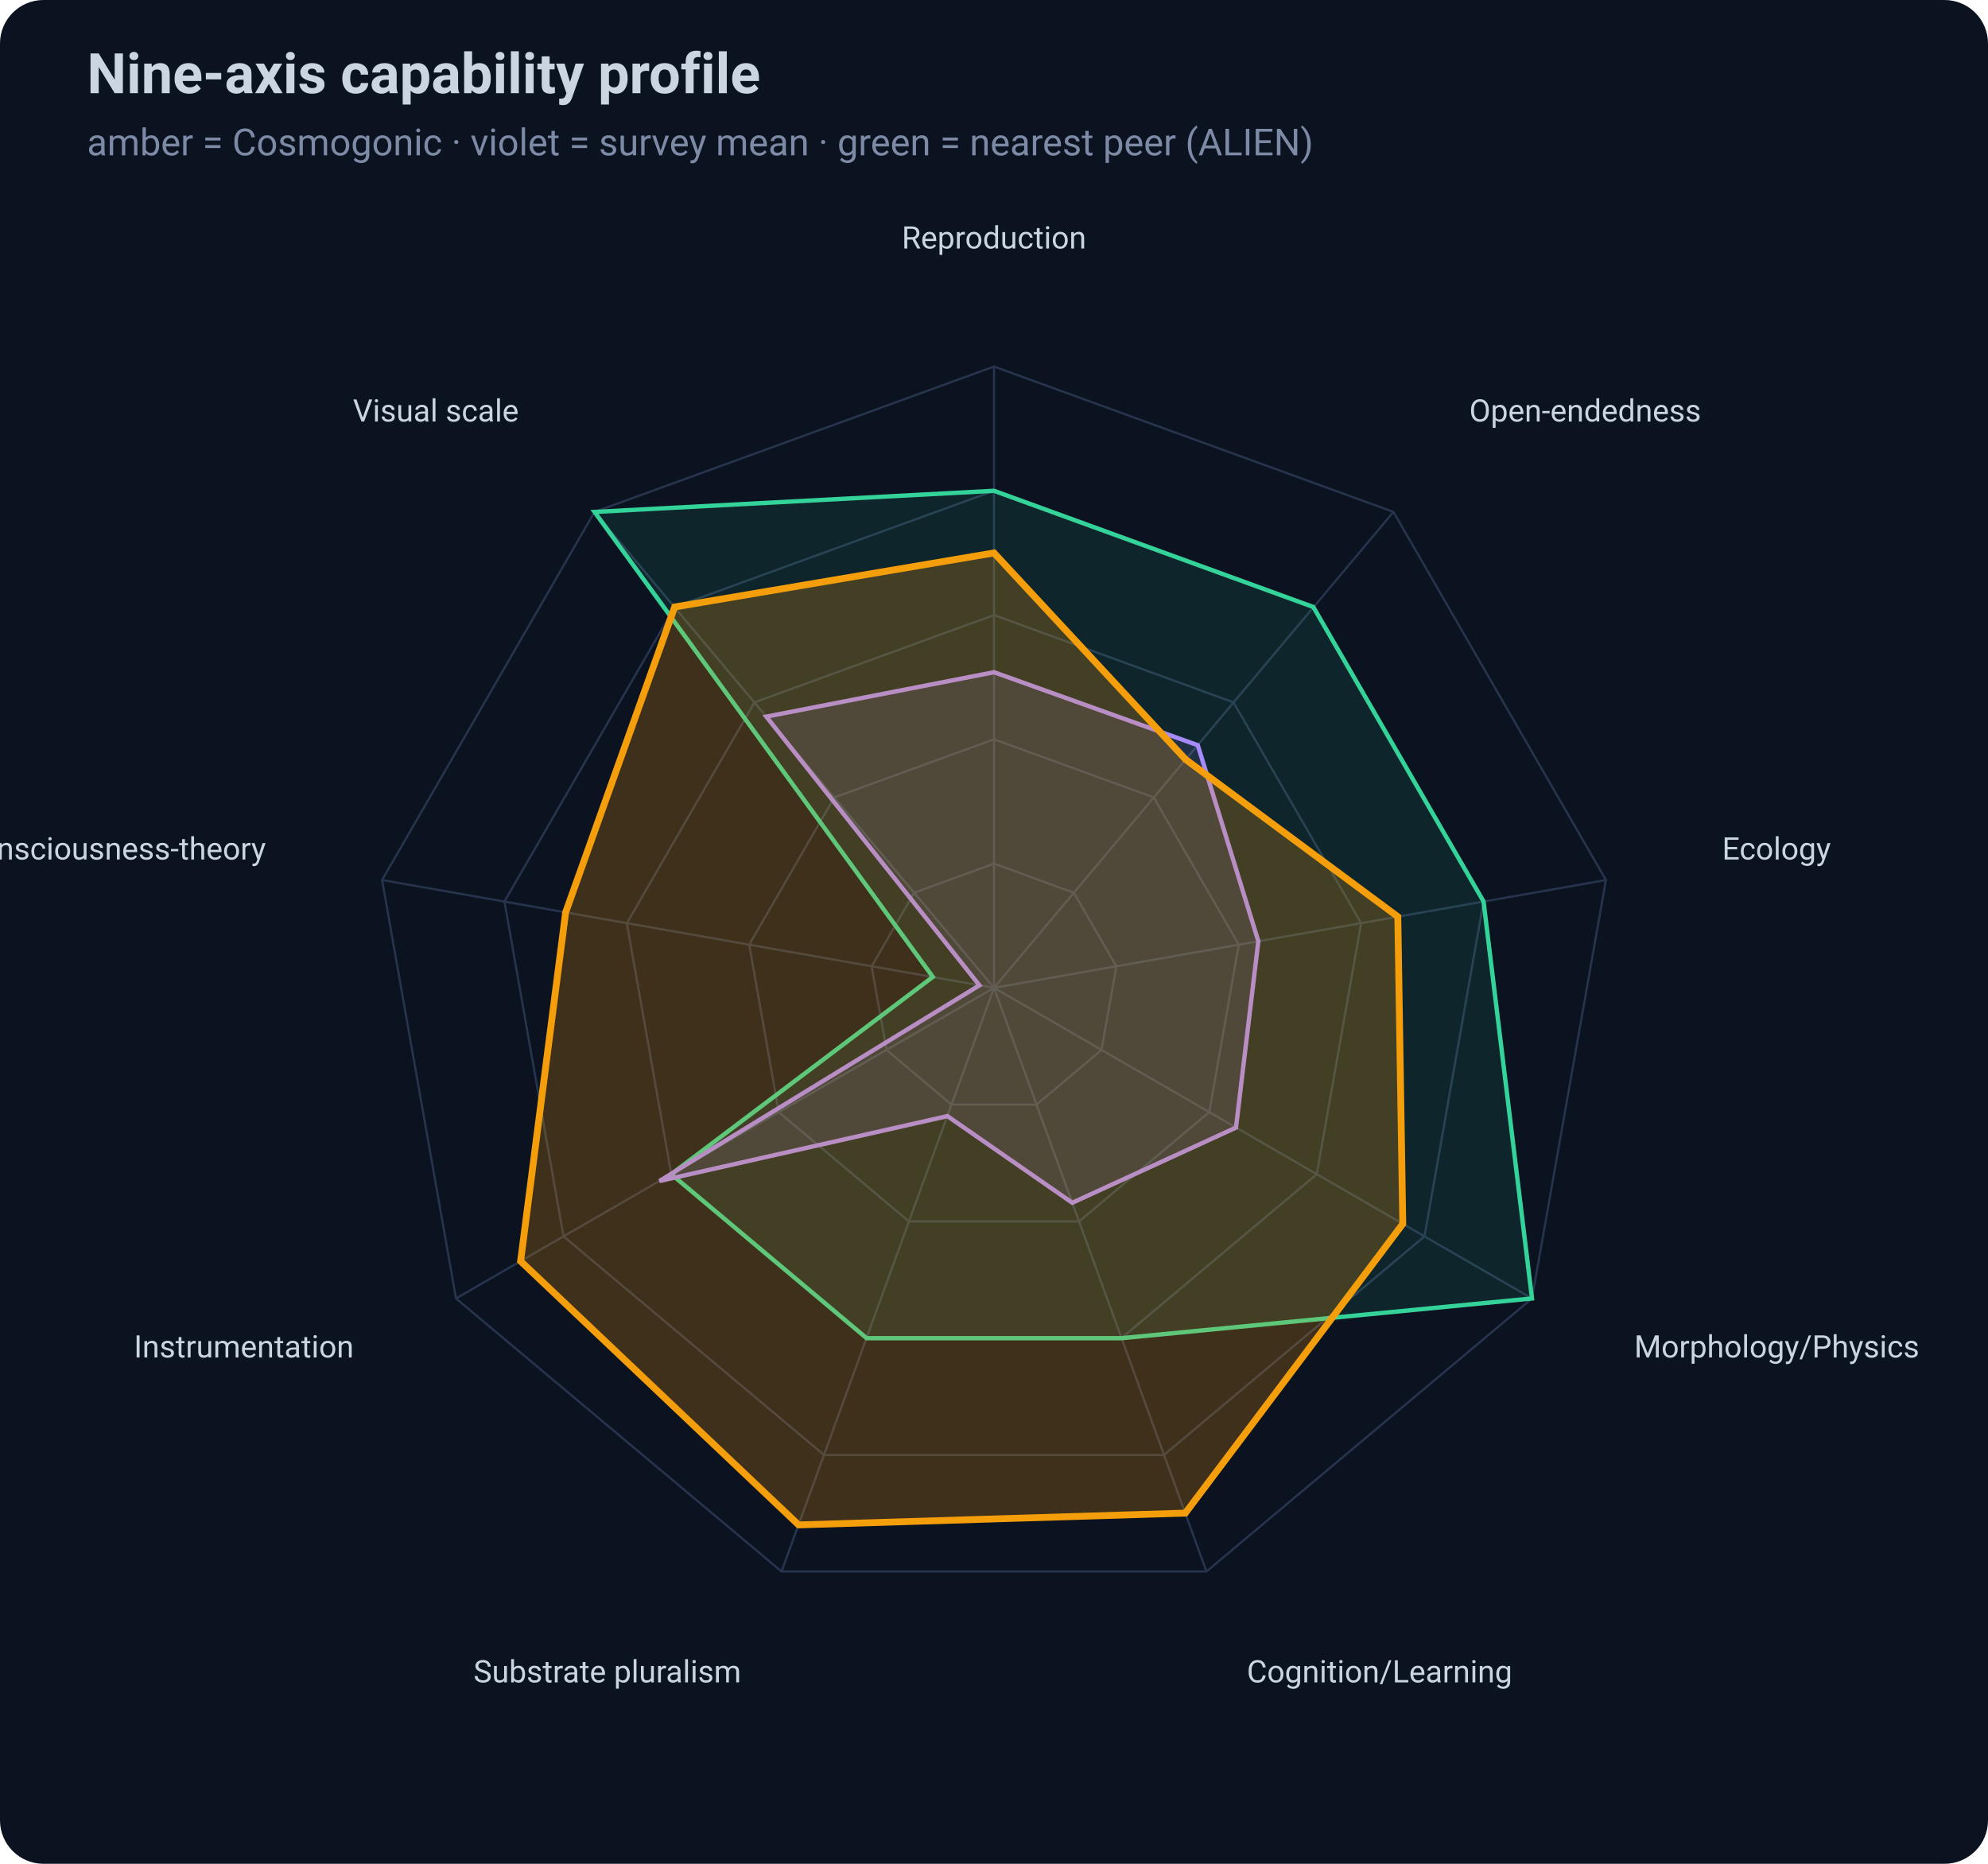
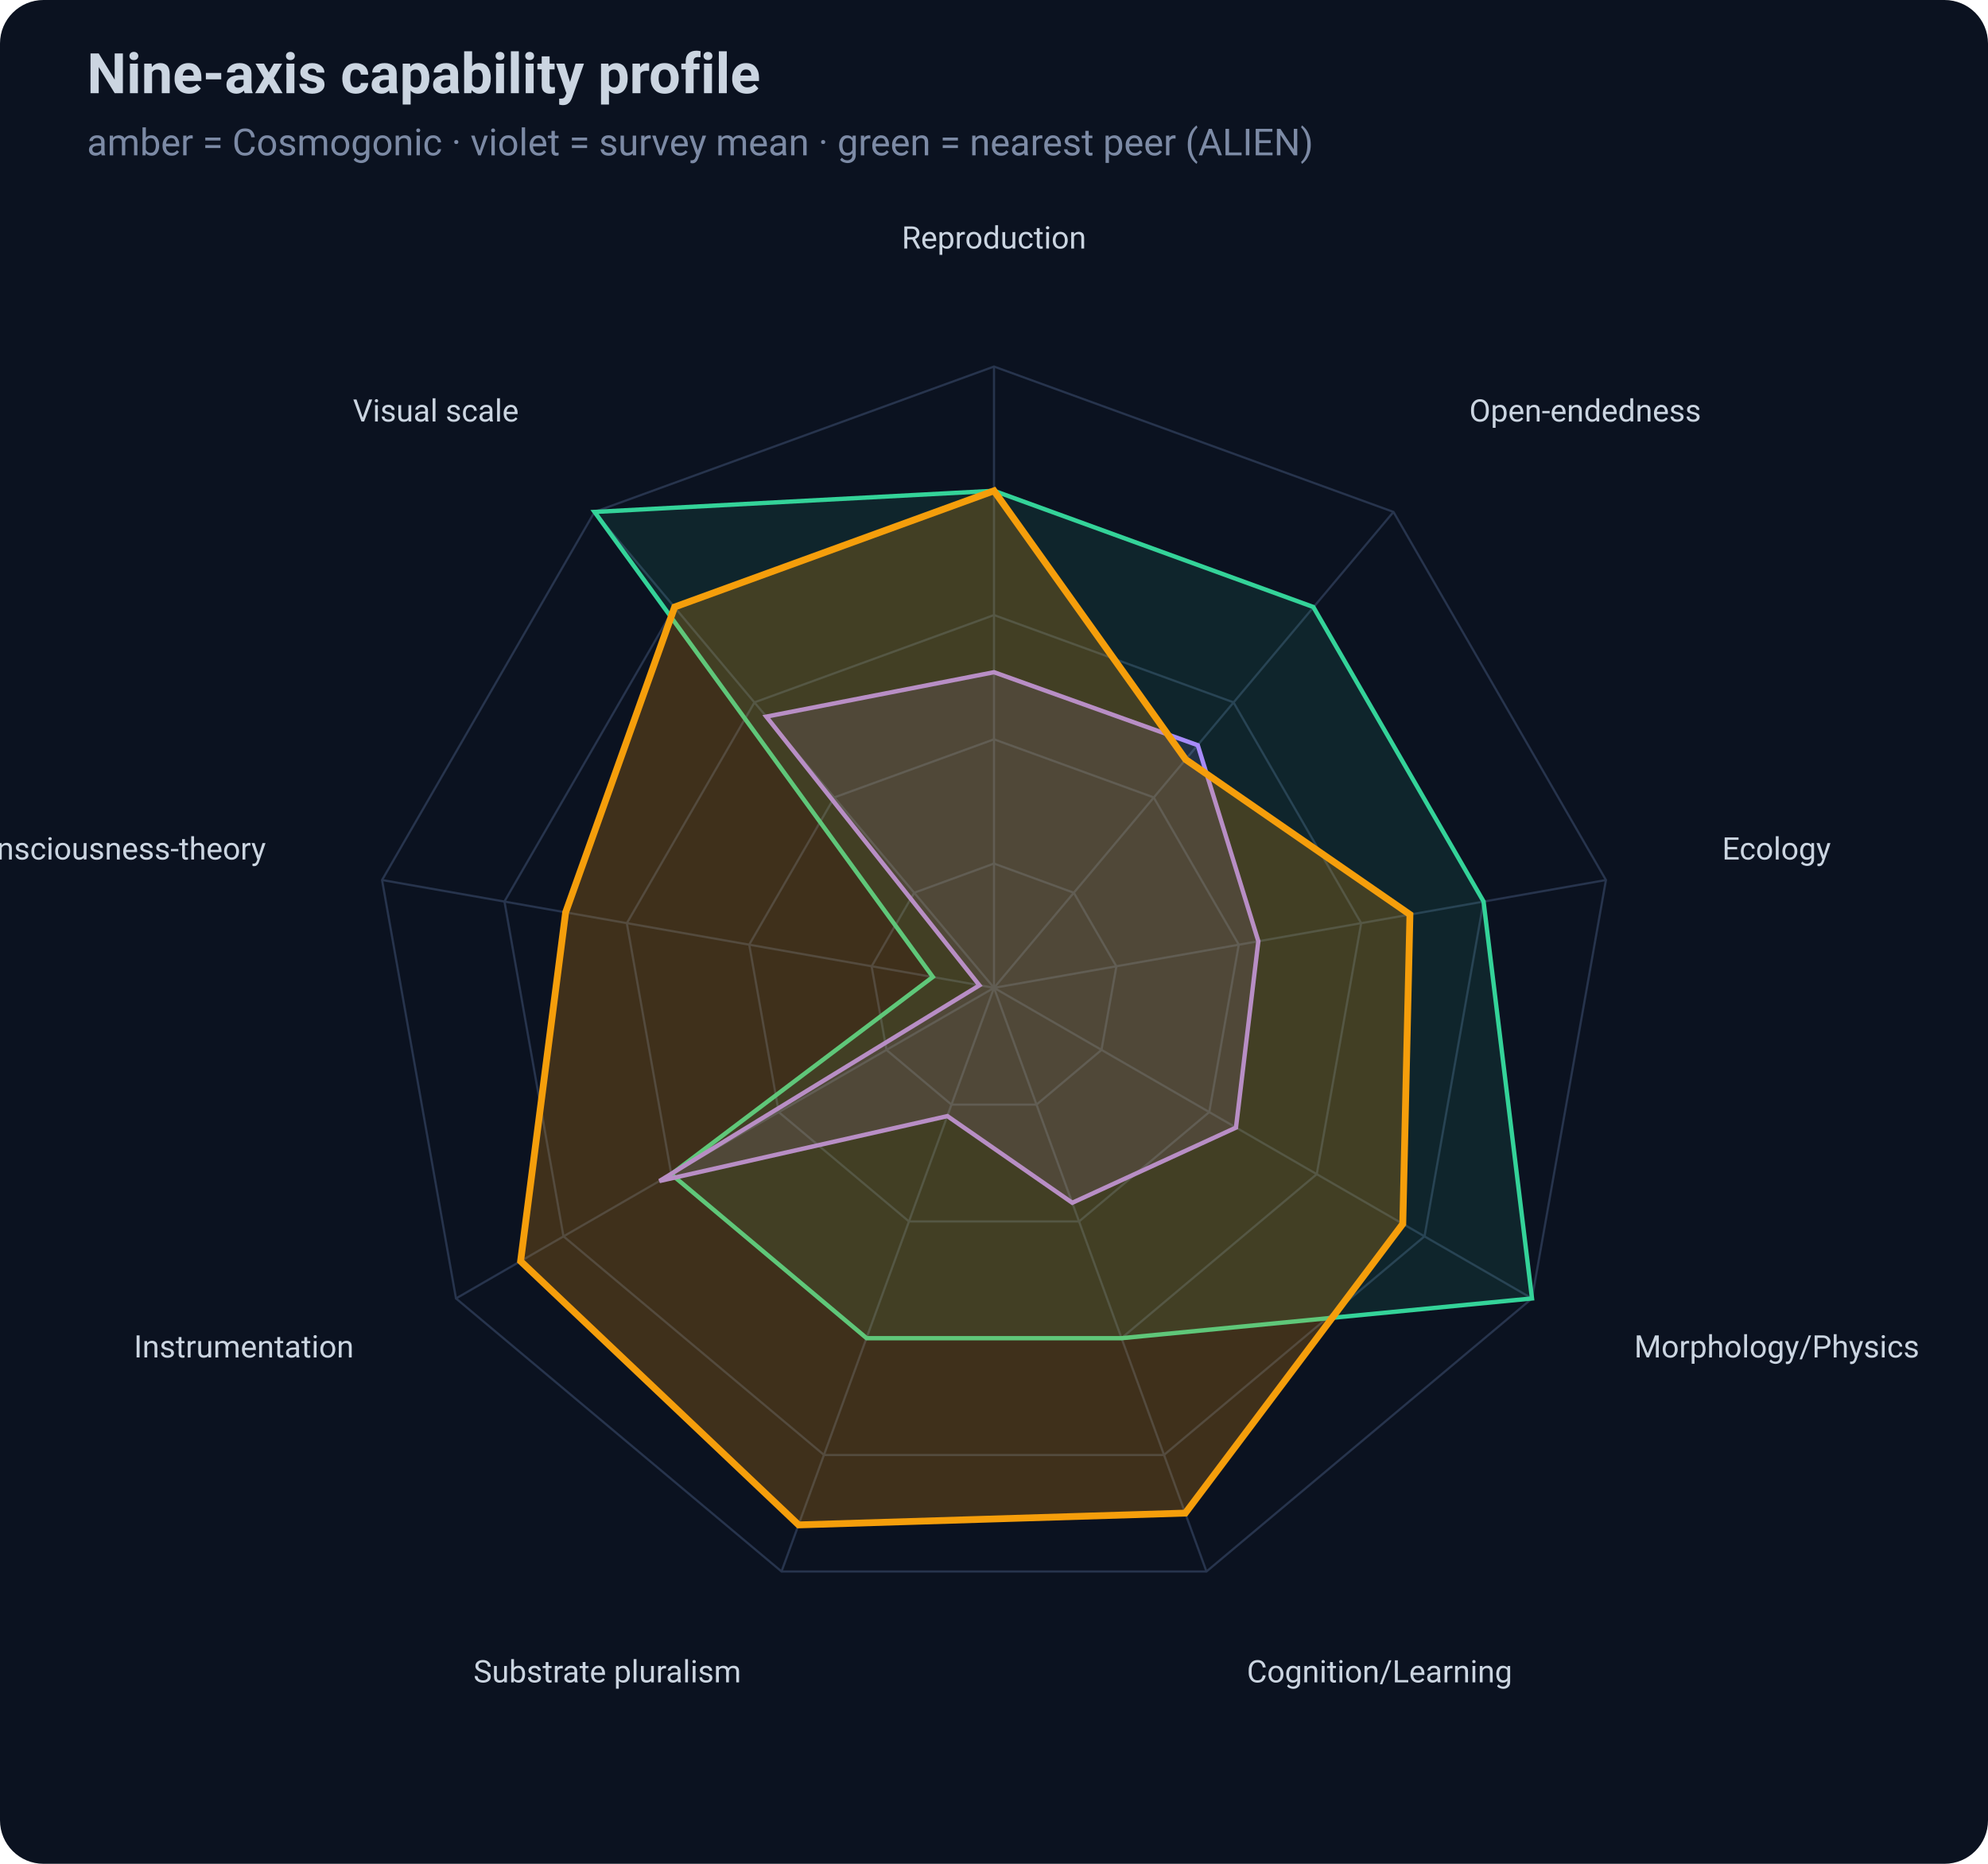
<svg xmlns="http://www.w3.org/2000/svg" viewBox="0 0 640 600" font-family="ui-sans-serif,system-ui,Segoe UI,Roboto,sans-serif" role="img" aria-label="Nine-axis capability radar">
  <rect width="640" height="600" rx="14" fill="#0b1220" />
  <text x="28" y="30" fill="#cbd5e1" font-size="18" font-weight="700">Nine-axis capability profile</text>
  <text x="28" y="50" fill="#7c8aa5" font-size="12">amber = Cosmogonic · violet = survey mean · green = nearest peer (ALIEN)</text>
  <polygon points="320,278 345.7,287.4 359.4,311.1 354.6,338 333.7,355.6 306.3,355.6 285.4,338 280.6,311.1 294.3,287.4" fill="none" stroke="#27344d" stroke-width="0.7" />
  <polygon points="320,238 371.4,256.7 398.8,304.1 389.3,358 347.4,393.2 292.6,393.2 250.7,358 241.2,304.1 268.6,256.7" fill="none" stroke="#27344d" stroke-width="0.7" />
  <polygon points="320,198 397.1,226.1 438.2,297.2 423.9,378 361,430.8 279,430.8 216.1,378 201.8,297.2 242.9,226.1" fill="none" stroke="#27344d" stroke-width="0.7" />
  <polygon points="320,158 422.8,195.4 477.6,290.2 458.6,398 374.7,468.4 265.3,468.4 181.4,398 162.4,290.2 217.2,195.4" fill="none" stroke="#27344d" stroke-width="0.7" />
  <polygon points="320,118 448.6,164.8 517,283.3 493.2,418 388.4,505.9 251.6,505.9 146.8,418 123,283.3 191.4,164.8" fill="none" stroke="#27344d" stroke-width="0.7" />
  <line x1="320" y1="318" x2="320" y2="118" stroke="#27344d" stroke-width="0.7" />
  <text x="320" y="80" fill="#cbd5e1" font-size="10" text-anchor="middle">Reproduction</text>
  <line x1="320" y1="318" x2="448.6" y2="164.8" stroke="#27344d" stroke-width="0.7" />
  <text x="473" y="135.7" fill="#cbd5e1" font-size="10" text-anchor="start">Open-endedness</text>
  <line x1="320" y1="318" x2="517" y2="283.3" stroke="#27344d" stroke-width="0.7" />
  <text x="554.4" y="276.7" fill="#cbd5e1" font-size="10" text-anchor="start">Ecology</text>
  <line x1="320" y1="318" x2="493.2" y2="418" stroke="#27344d" stroke-width="0.7" />
  <text x="526.1" y="437" fill="#cbd5e1" font-size="10" text-anchor="start">Morphology/Physics</text>
  <line x1="320" y1="318" x2="388.4" y2="505.9" stroke="#27344d" stroke-width="0.7" />
  <text x="401.4" y="541.6" fill="#cbd5e1" font-size="10" text-anchor="start">Cognition/Learning</text>
  <line x1="320" y1="318" x2="251.6" y2="505.9" stroke="#27344d" stroke-width="0.7" />
  <text x="238.6" y="541.6" fill="#cbd5e1" font-size="10" text-anchor="end">Substrate pluralism</text>
  <line x1="320" y1="318" x2="146.8" y2="418" stroke="#27344d" stroke-width="0.7" />
  <text x="113.9" y="437" fill="#cbd5e1" font-size="10" text-anchor="end">Instrumentation</text>
  <line x1="320" y1="318" x2="123" y2="283.3" stroke="#27344d" stroke-width="0.7" />
  <text x="85.6" y="276.7" fill="#cbd5e1" font-size="10" text-anchor="end">Consciousness-theory</text>
  <line x1="320" y1="318" x2="191.4" y2="164.8" stroke="#27344d" stroke-width="0.7" />
  <text x="167" y="135.7" fill="#cbd5e1" font-size="10" text-anchor="end">Visual scale</text>
  <polygon points="320,158 422.8,195.4 477.6,290.2 493.2,418 361,430.8 279,430.8 216.1,378 300.3,314.5 191.4,164.8" fill="#34d399" fill-opacity="0.10" stroke="#34d399" stroke-width="1.4" />
  <polygon points="320,216.4 385.6,239.9 405.1,303 397.9,363 345.2,387.2 305,359.3 212.3,380.2 315.3,317.2 246.7,230.7" fill="#a78bfa" fill-opacity="0.12" stroke="#a78bfa" stroke-width="1.4" />
-   <polygon points="320,178 381.7,244.5 450,295.1 451.6,394 381.6,487.1 257.1,490.9 167.6,406 182.1,293.7 217.2,195.4" fill="#f59e0b" fill-opacity="0.22" stroke="#f59e0b" stroke-width="2.2" />
+   <polygon points="320,158 381.7,244.5 453.9,294.4 451.6,394 381.6,487.1 257.1,490.9 167.6,406 182.1,293.7 217.2,195.4" fill="#f59e0b" fill-opacity="0.22" stroke="#f59e0b" stroke-width="2.2" />
</svg>
